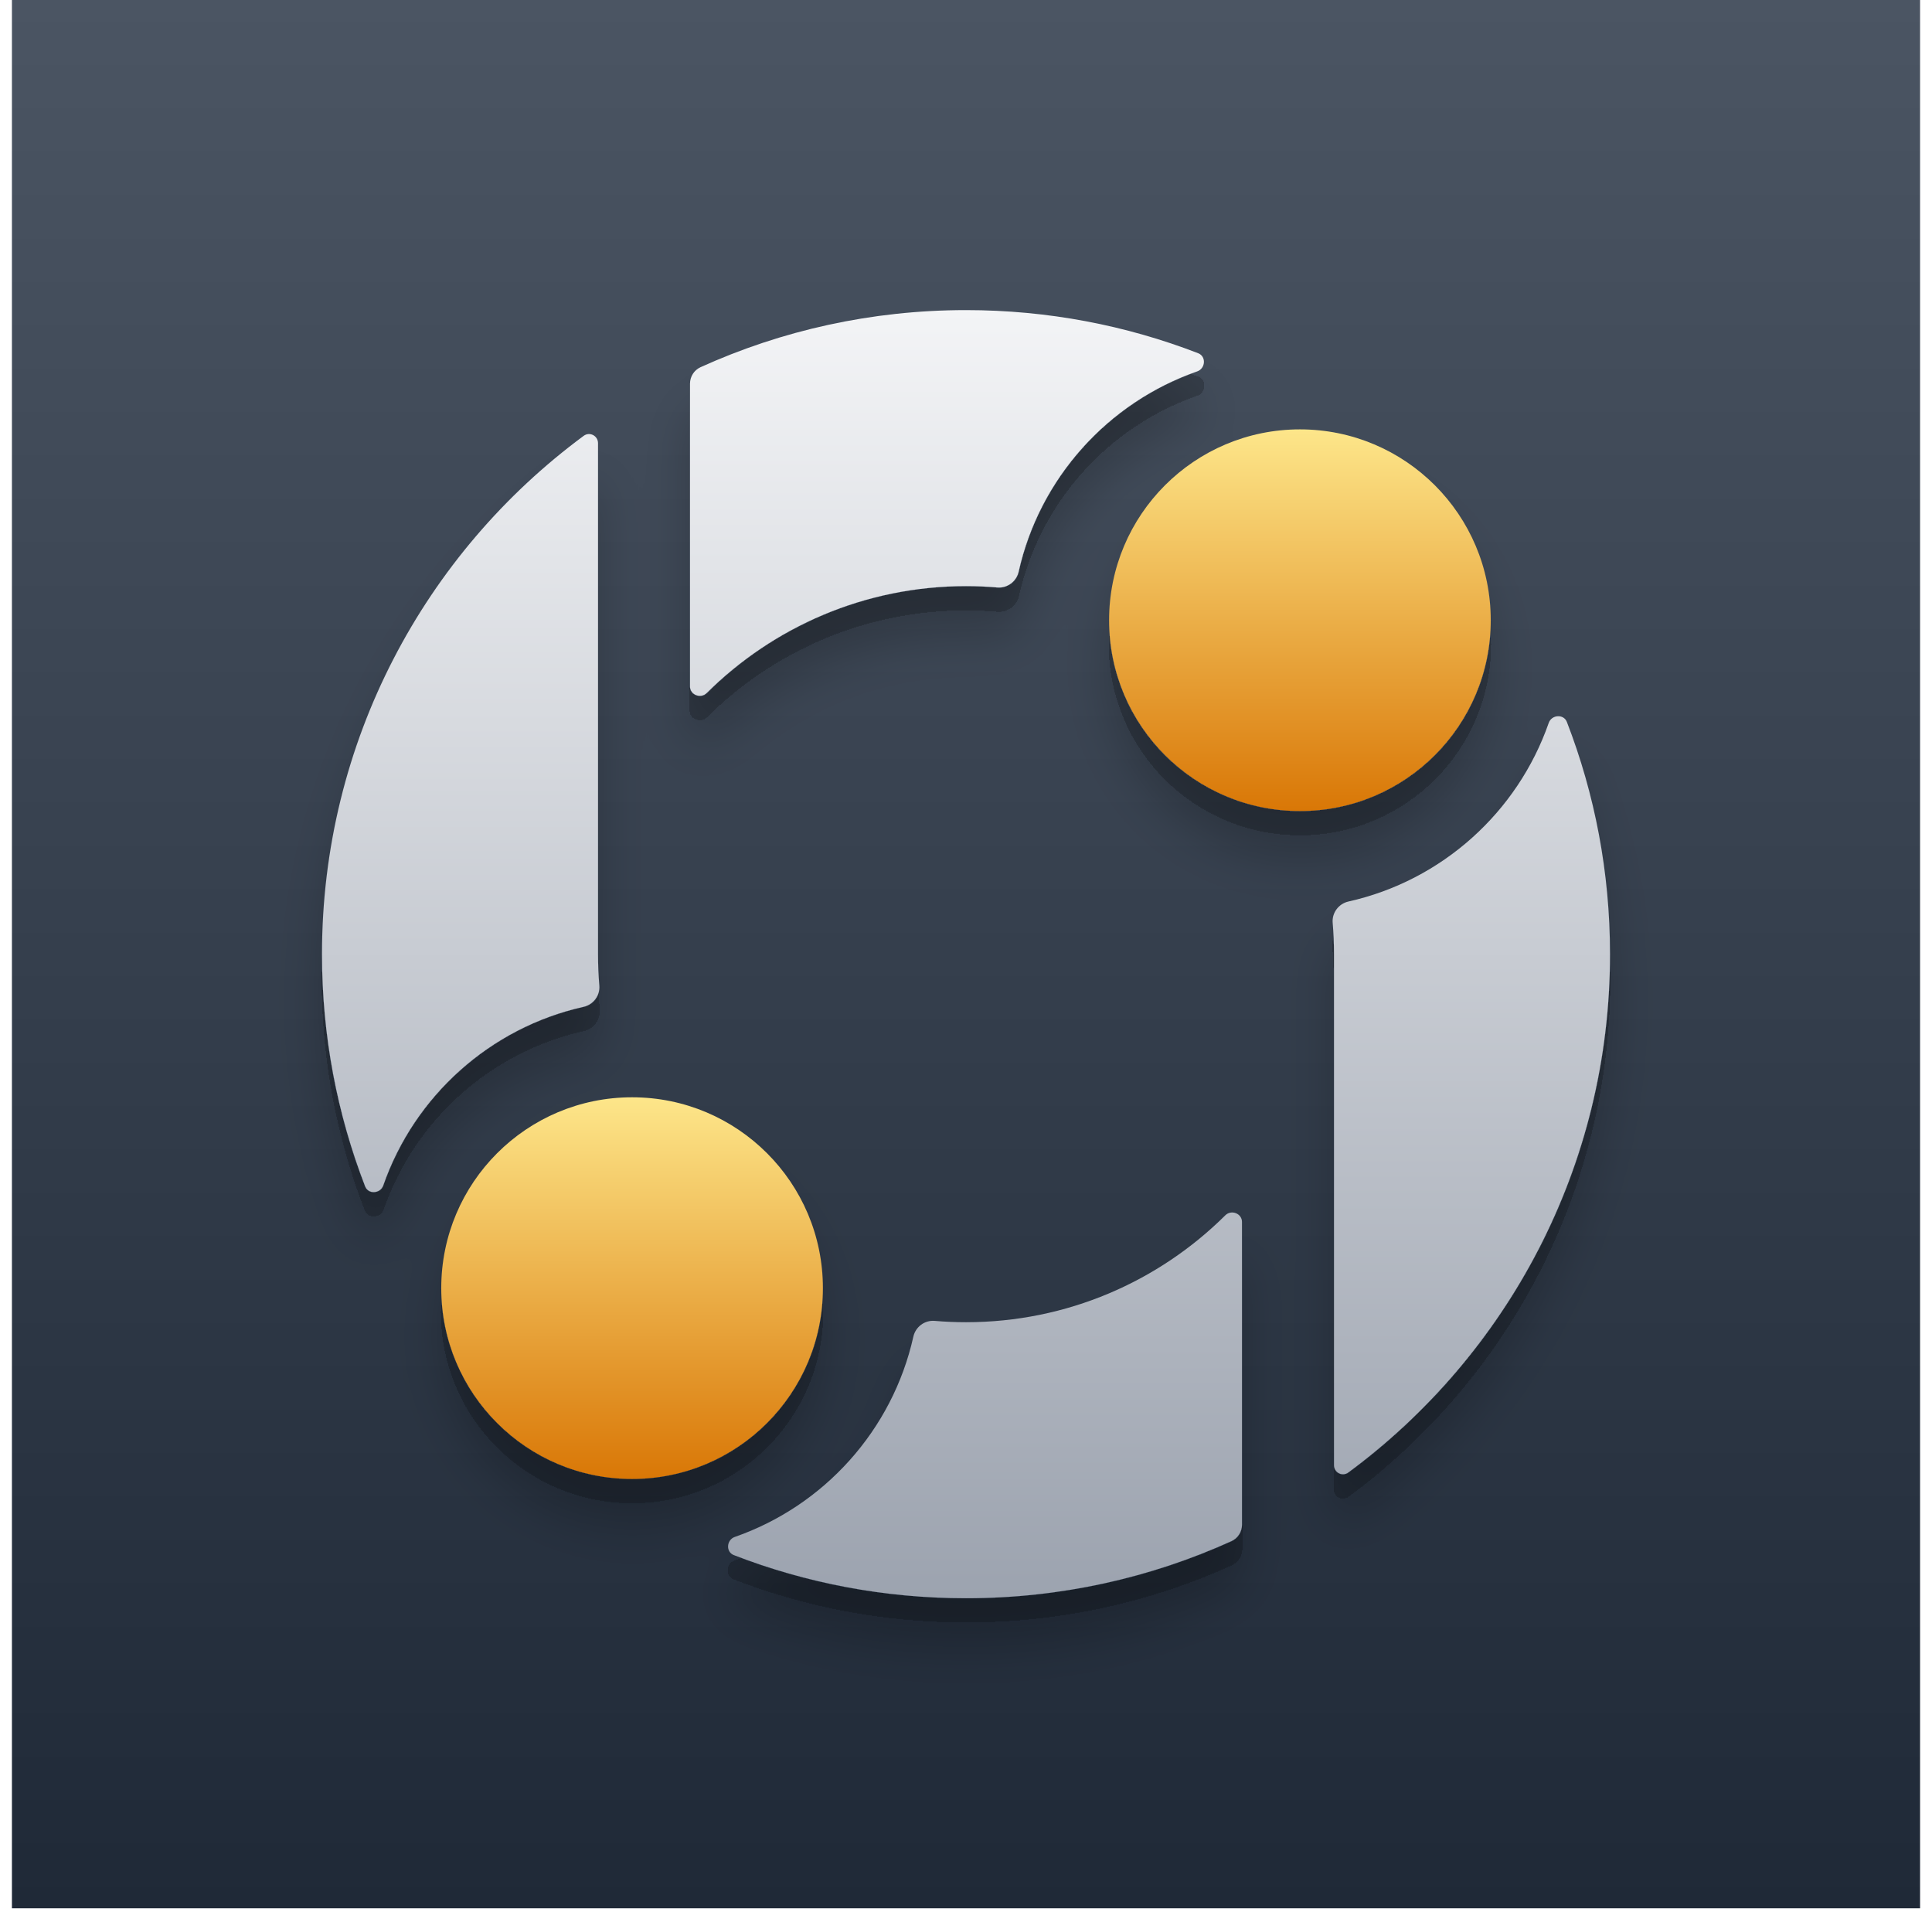
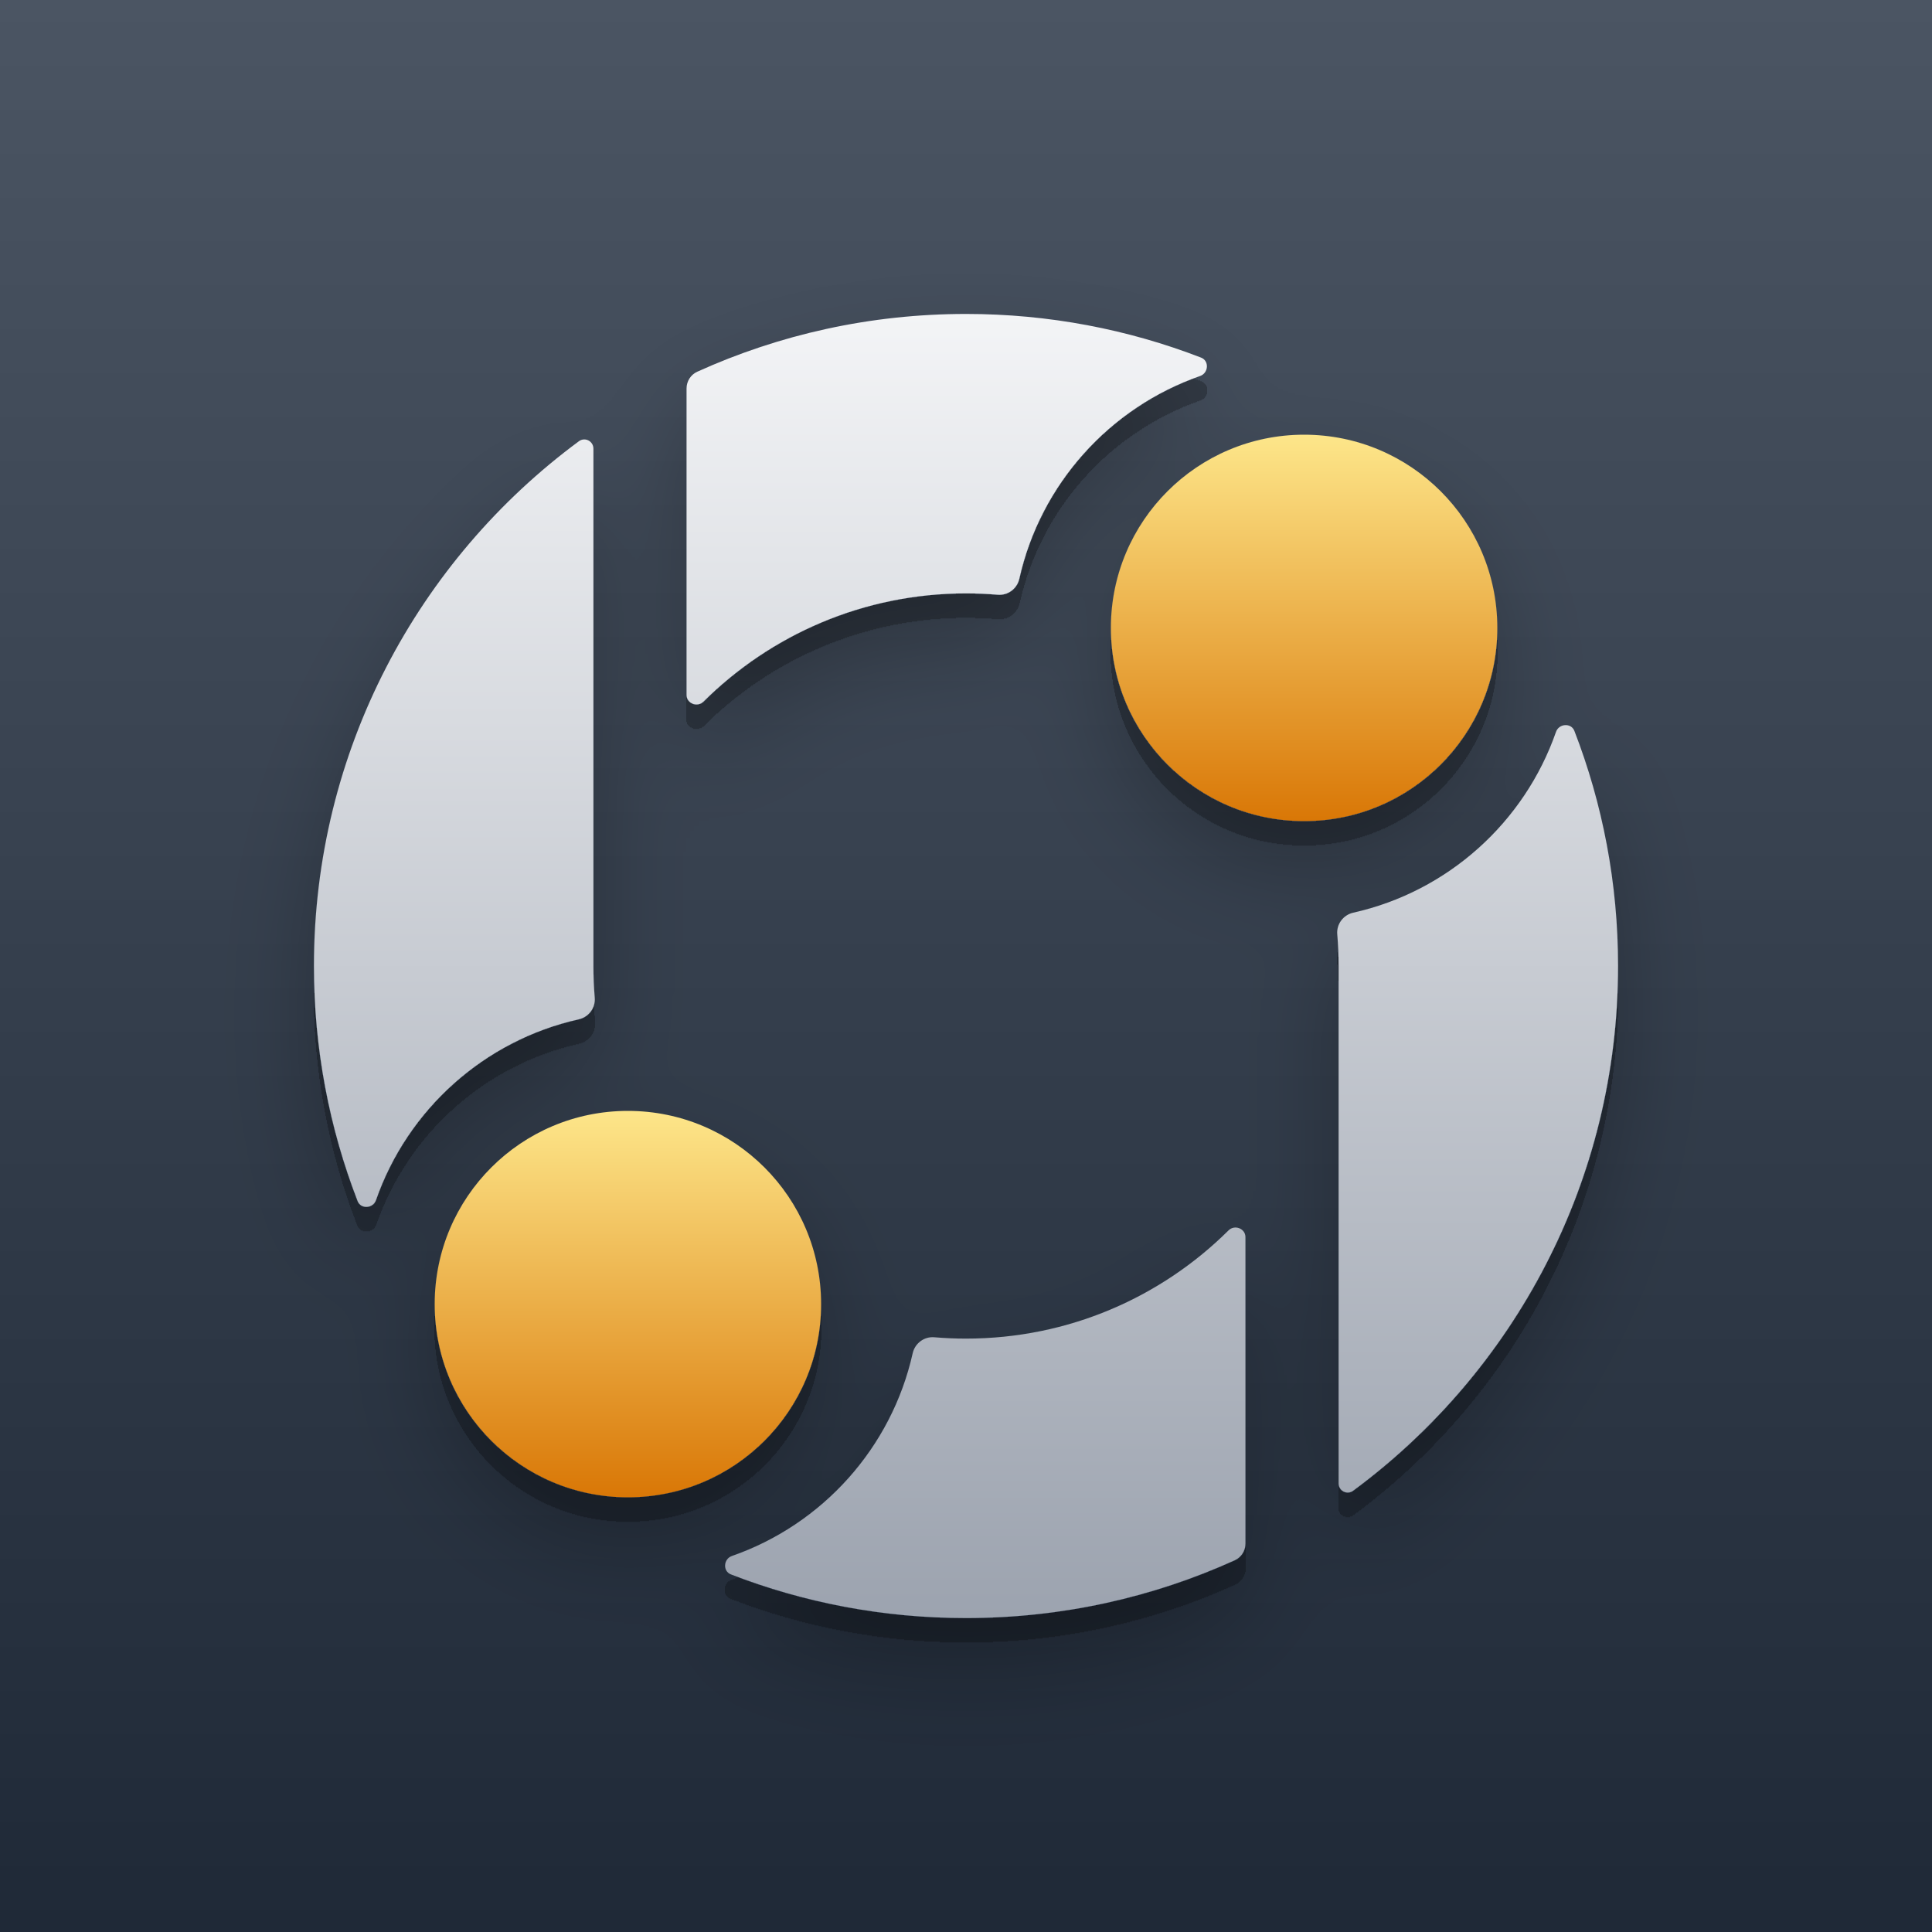
- <svg xmlns="http://www.w3.org/2000/svg" width="81" height="80" viewBox="0 0 81 80" fill="none">
-   <rect width="80" height="80" transform="translate(0.5)" fill="url(#paint0_linear_773_6923)" />
-   <g filter="url(#filter0_dd_773_6923)">
-     <path d="M34.5 54C34.5 58.418 30.918 62 26.5 62C22.082 62 18.5 58.418 18.5 54C18.5 49.582 22.082 46 26.5 46C30.918 46 34.5 49.582 34.5 54Z" fill="url(#paint1_linear_773_6923)" />
-     <path d="M62.5 26C62.5 30.418 58.918 34 54.5 34C50.082 34 46.5 30.418 46.5 26C46.5 21.582 50.082 18 54.5 18C58.918 18 62.5 21.582 62.5 26Z" fill="url(#paint2_linear_773_6923)" />
-     <path d="M29.628 29.053C32.417 26.283 36.259 24.571 40.5 24.571C40.943 24.571 41.382 24.59 41.816 24.627C42.234 24.662 42.615 24.376 42.707 23.966C43.583 20.044 46.451 16.872 50.194 15.569C50.543 15.447 50.579 14.941 50.234 14.808C47.214 13.64 43.932 13 40.5 13C36.532 13 32.764 13.856 29.371 15.393C29.1 15.516 28.929 15.788 28.929 16.086V28.775C28.929 29.13 29.376 29.303 29.628 29.053Z" fill="url(#paint3_linear_773_6923)" />
-     <path d="M56.529 61.729C56.278 61.914 55.929 61.733 55.929 61.421V40C55.929 39.557 55.91 39.118 55.873 38.684C55.838 38.266 56.124 37.885 56.534 37.793C60.456 36.917 63.627 34.049 64.931 30.306C65.052 29.957 65.559 29.921 65.692 30.266C66.86 33.286 67.5 36.568 67.5 40C67.5 48.91 63.184 56.812 56.529 61.729Z" fill="url(#paint4_linear_773_6923)" />
-     <path d="M16.069 49.693C15.948 50.043 15.441 50.079 15.308 49.733C14.14 46.714 13.5 43.432 13.5 40C13.5 31.09 17.816 23.188 24.471 18.271C24.722 18.085 25.072 18.267 25.072 18.579V40C25.072 40.443 25.09 40.882 25.127 41.316C25.162 41.734 24.876 42.115 24.466 42.207C20.544 43.083 17.372 45.951 16.069 49.693Z" fill="url(#paint5_linear_773_6923)" />
-     <path d="M51.629 64.607C51.9 64.484 52.071 64.212 52.071 63.914V51.225C52.071 50.87 51.624 50.697 51.372 50.947C48.583 53.717 44.741 55.429 40.5 55.429C40.057 55.429 39.618 55.41 39.184 55.373C38.766 55.338 38.385 55.624 38.293 56.034C37.417 59.956 34.549 63.127 30.806 64.431C30.457 64.553 30.421 65.059 30.766 65.192C33.786 66.36 37.068 67 40.5 67C44.468 67 48.236 66.144 51.629 64.607Z" fill="url(#paint6_linear_773_6923)" />
+ <svg xmlns="http://www.w3.org/2000/svg" width="80" height="80" viewBox="0 0 80 80" fill="none">
+   <rect width="80" height="80" fill="url(#paint0_linear_425_2730)" />
+   <g filter="url(#filter0_dd_425_2730)">
+     <path d="M34 54C34 58.418 30.418 62 26 62C21.582 62 18 58.418 18 54C18 49.582 21.582 46 26 46C30.418 46 34 49.582 34 54Z" fill="url(#paint1_linear_425_2730)" />
+     <path d="M62 26C62 30.418 58.418 34 54 34C49.582 34 46 30.418 46 26C46 21.582 49.582 18 54 18C58.418 18 62 21.582 62 26Z" fill="url(#paint2_linear_425_2730)" />
+     <path d="M29.128 29.053C31.917 26.283 35.759 24.571 40 24.571C40.443 24.571 40.882 24.59 41.316 24.627C41.734 24.662 42.115 24.376 42.207 23.966C43.083 20.044 45.951 16.872 49.694 15.569C50.043 15.447 50.079 14.941 49.734 14.808C46.714 13.64 43.432 13 40 13C36.032 13 32.264 13.856 28.871 15.393C28.6 15.516 28.429 15.788 28.429 16.086V28.775C28.429 29.13 28.876 29.303 29.128 29.053Z" fill="url(#paint3_linear_425_2730)" />
+     <path d="M56.029 61.729C55.778 61.914 55.429 61.733 55.429 61.421V40C55.429 39.557 55.41 39.118 55.373 38.684C55.338 38.266 55.624 37.885 56.034 37.793C59.956 36.917 63.127 34.049 64.431 30.306C64.552 29.957 65.059 29.921 65.192 30.266C66.36 33.286 67 36.568 67 40C67 48.91 62.684 56.812 56.029 61.729Z" fill="url(#paint4_linear_425_2730)" />
+     <path d="M15.569 49.693C15.448 50.043 14.941 50.079 14.808 49.733C13.64 46.714 13 43.432 13 40C13 31.09 17.316 23.188 23.971 18.271C24.222 18.085 24.572 18.267 24.572 18.579V40C24.572 40.443 24.59 40.882 24.627 41.316C24.662 41.734 24.376 42.115 23.966 42.207C20.044 43.083 16.872 45.951 15.569 49.693Z" fill="url(#paint5_linear_425_2730)" />
+     <path d="M51.129 64.607C51.4 64.484 51.571 64.212 51.571 63.914V51.225C51.571 50.87 51.124 50.697 50.872 50.947C48.083 53.717 44.241 55.429 40 55.429C39.557 55.429 39.118 55.41 38.684 55.373C38.266 55.338 37.885 55.624 37.793 56.034C36.917 59.956 34.049 63.127 30.306 64.431C29.957 64.553 29.921 65.059 30.266 65.192C33.286 66.36 36.568 67 40 67C43.968 67 47.736 66.144 51.129 64.607Z" fill="url(#paint6_linear_425_2730)" />
  </g>
  <defs>
-     <filter id="filter0_dd_773_6923" x="10.5" y="12" width="60" height="60" filterUnits="userSpaceOnUse" color-interpolation-filters="sRGB">
+     <filter id="filter0_dd_425_2730" x="8" y="10" width="64" height="64" filterUnits="userSpaceOnUse" color-interpolation-filters="sRGB">
      <feFlood flood-opacity="0" result="BackgroundImageFix" />
      <feColorMatrix in="SourceAlpha" type="matrix" values="0 0 0 0 0 0 0 0 0 0 0 0 0 0 0 0 0 0 127 0" result="hardAlpha" />
      <feOffset dy="1" />
      <feComposite in2="hardAlpha" operator="out" />
-       <feColorMatrix type="matrix" values="0 0 0 0 0 0 0 0 0 0 0 0 0 0 0 0 0 0 0.2 0" />
-       <feBlend mode="normal" in2="BackgroundImageFix" result="effect1_dropShadow_773_6923" />
+       <feColorMatrix type="matrix" values="0 0 0 0 0 0 0 0 0 0 0 0 0 0 0 0 0 0 0.25 0" />
+       <feBlend mode="normal" in2="BackgroundImageFix" result="effect1_dropShadow_425_2730" />
      <feColorMatrix in="SourceAlpha" type="matrix" values="0 0 0 0 0 0 0 0 0 0 0 0 0 0 0 0 0 0 127 0" result="hardAlpha" />
      <feOffset dy="2" />
-       <feGaussianBlur stdDeviation="1" />
+       <feGaussianBlur stdDeviation="2" />
      <feComposite in2="hardAlpha" operator="out" />
-       <feColorMatrix type="matrix" values="0 0 0 0 0 0 0 0 0 0 0 0 0 0 0 0 0 0 0.2 0" />
-       <feBlend mode="normal" in2="effect1_dropShadow_773_6923" result="effect2_dropShadow_773_6923" />
-       <feBlend mode="normal" in="SourceGraphic" in2="effect2_dropShadow_773_6923" result="shape" />
+       <feColorMatrix type="matrix" values="0 0 0 0 0 0 0 0 0 0 0 0 0 0 0 0 0 0 0.25 0" />
+       <feBlend mode="normal" in2="effect1_dropShadow_425_2730" result="effect2_dropShadow_425_2730" />
+       <feBlend mode="normal" in="SourceGraphic" in2="effect2_dropShadow_425_2730" result="shape" />
    </filter>
-     <linearGradient id="paint0_linear_773_6923" x1="40" y1="0" x2="40" y2="80" gradientUnits="userSpaceOnUse">
+     <linearGradient id="paint0_linear_425_2730" x1="40" y1="0" x2="40" y2="80" gradientUnits="userSpaceOnUse">
      <stop stop-color="#4B5563" />
      <stop offset="1" stop-color="#1F2937" />
    </linearGradient>
-     <linearGradient id="paint1_linear_773_6923" x1="26.5" y1="46" x2="26.5" y2="62" gradientUnits="userSpaceOnUse">
+     <linearGradient id="paint1_linear_425_2730" x1="26" y1="46" x2="26" y2="62" gradientUnits="userSpaceOnUse">
      <stop stop-color="#FDE68A" />
      <stop offset="1" stop-color="#D97706" />
    </linearGradient>
-     <linearGradient id="paint2_linear_773_6923" x1="54.5" y1="18" x2="54.5" y2="34" gradientUnits="userSpaceOnUse">
+     <linearGradient id="paint2_linear_425_2730" x1="54" y1="18" x2="54" y2="34" gradientUnits="userSpaceOnUse">
      <stop stop-color="#FDE68A" />
      <stop offset="1" stop-color="#D97706" />
    </linearGradient>
-     <linearGradient id="paint3_linear_773_6923" x1="40.5" y1="13" x2="40.5" y2="67" gradientUnits="userSpaceOnUse">
+     <linearGradient id="paint3_linear_425_2730" x1="40" y1="13" x2="40" y2="67" gradientUnits="userSpaceOnUse">
      <stop stop-color="#F3F4F6" />
      <stop offset="1" stop-color="#9CA3AF" />
    </linearGradient>
-     <linearGradient id="paint4_linear_773_6923" x1="40.5" y1="13" x2="40.5" y2="67" gradientUnits="userSpaceOnUse">
+     <linearGradient id="paint4_linear_425_2730" x1="40" y1="13" x2="40" y2="67" gradientUnits="userSpaceOnUse">
      <stop stop-color="#F3F4F6" />
      <stop offset="1" stop-color="#9CA3AF" />
    </linearGradient>
-     <linearGradient id="paint5_linear_773_6923" x1="40.5" y1="13" x2="40.5" y2="67" gradientUnits="userSpaceOnUse">
+     <linearGradient id="paint5_linear_425_2730" x1="40" y1="13" x2="40" y2="67" gradientUnits="userSpaceOnUse">
      <stop stop-color="#F3F4F6" />
      <stop offset="1" stop-color="#9CA3AF" />
    </linearGradient>
-     <linearGradient id="paint6_linear_773_6923" x1="40.5" y1="13" x2="40.5" y2="67" gradientUnits="userSpaceOnUse">
+     <linearGradient id="paint6_linear_425_2730" x1="40" y1="13" x2="40" y2="67" gradientUnits="userSpaceOnUse">
      <stop stop-color="#F3F4F6" />
      <stop offset="1" stop-color="#9CA3AF" />
    </linearGradient>
  </defs>
</svg>
